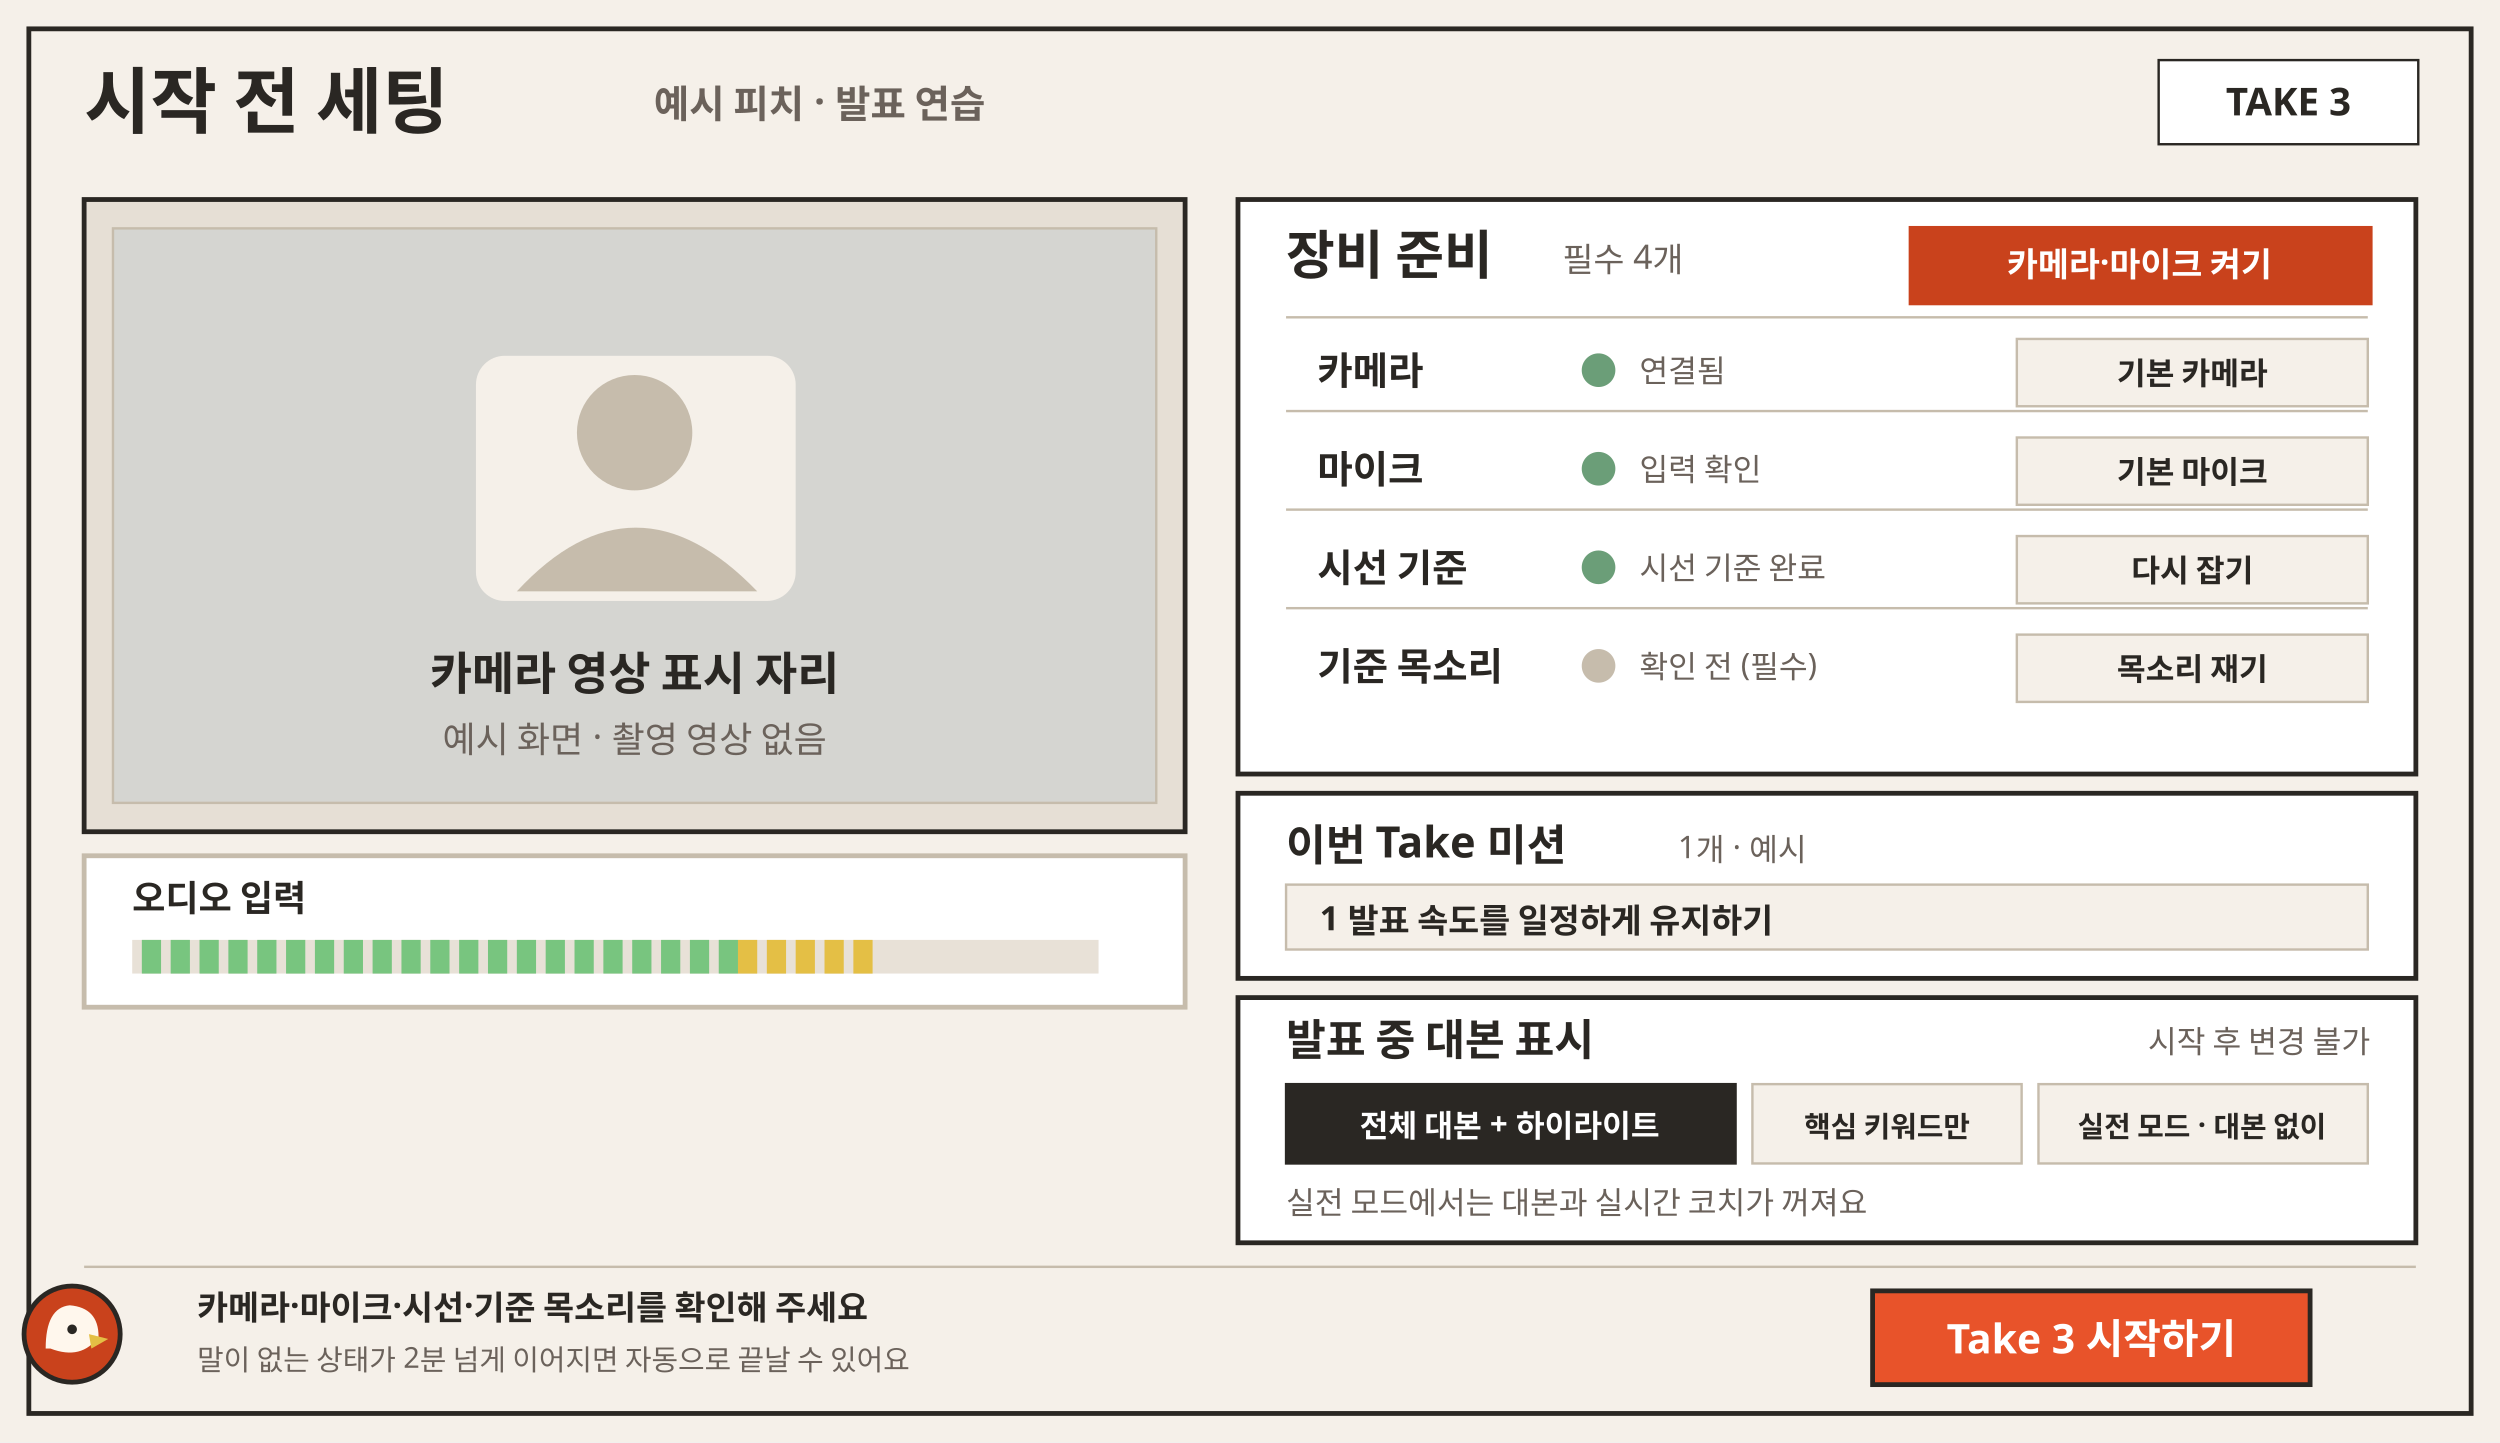
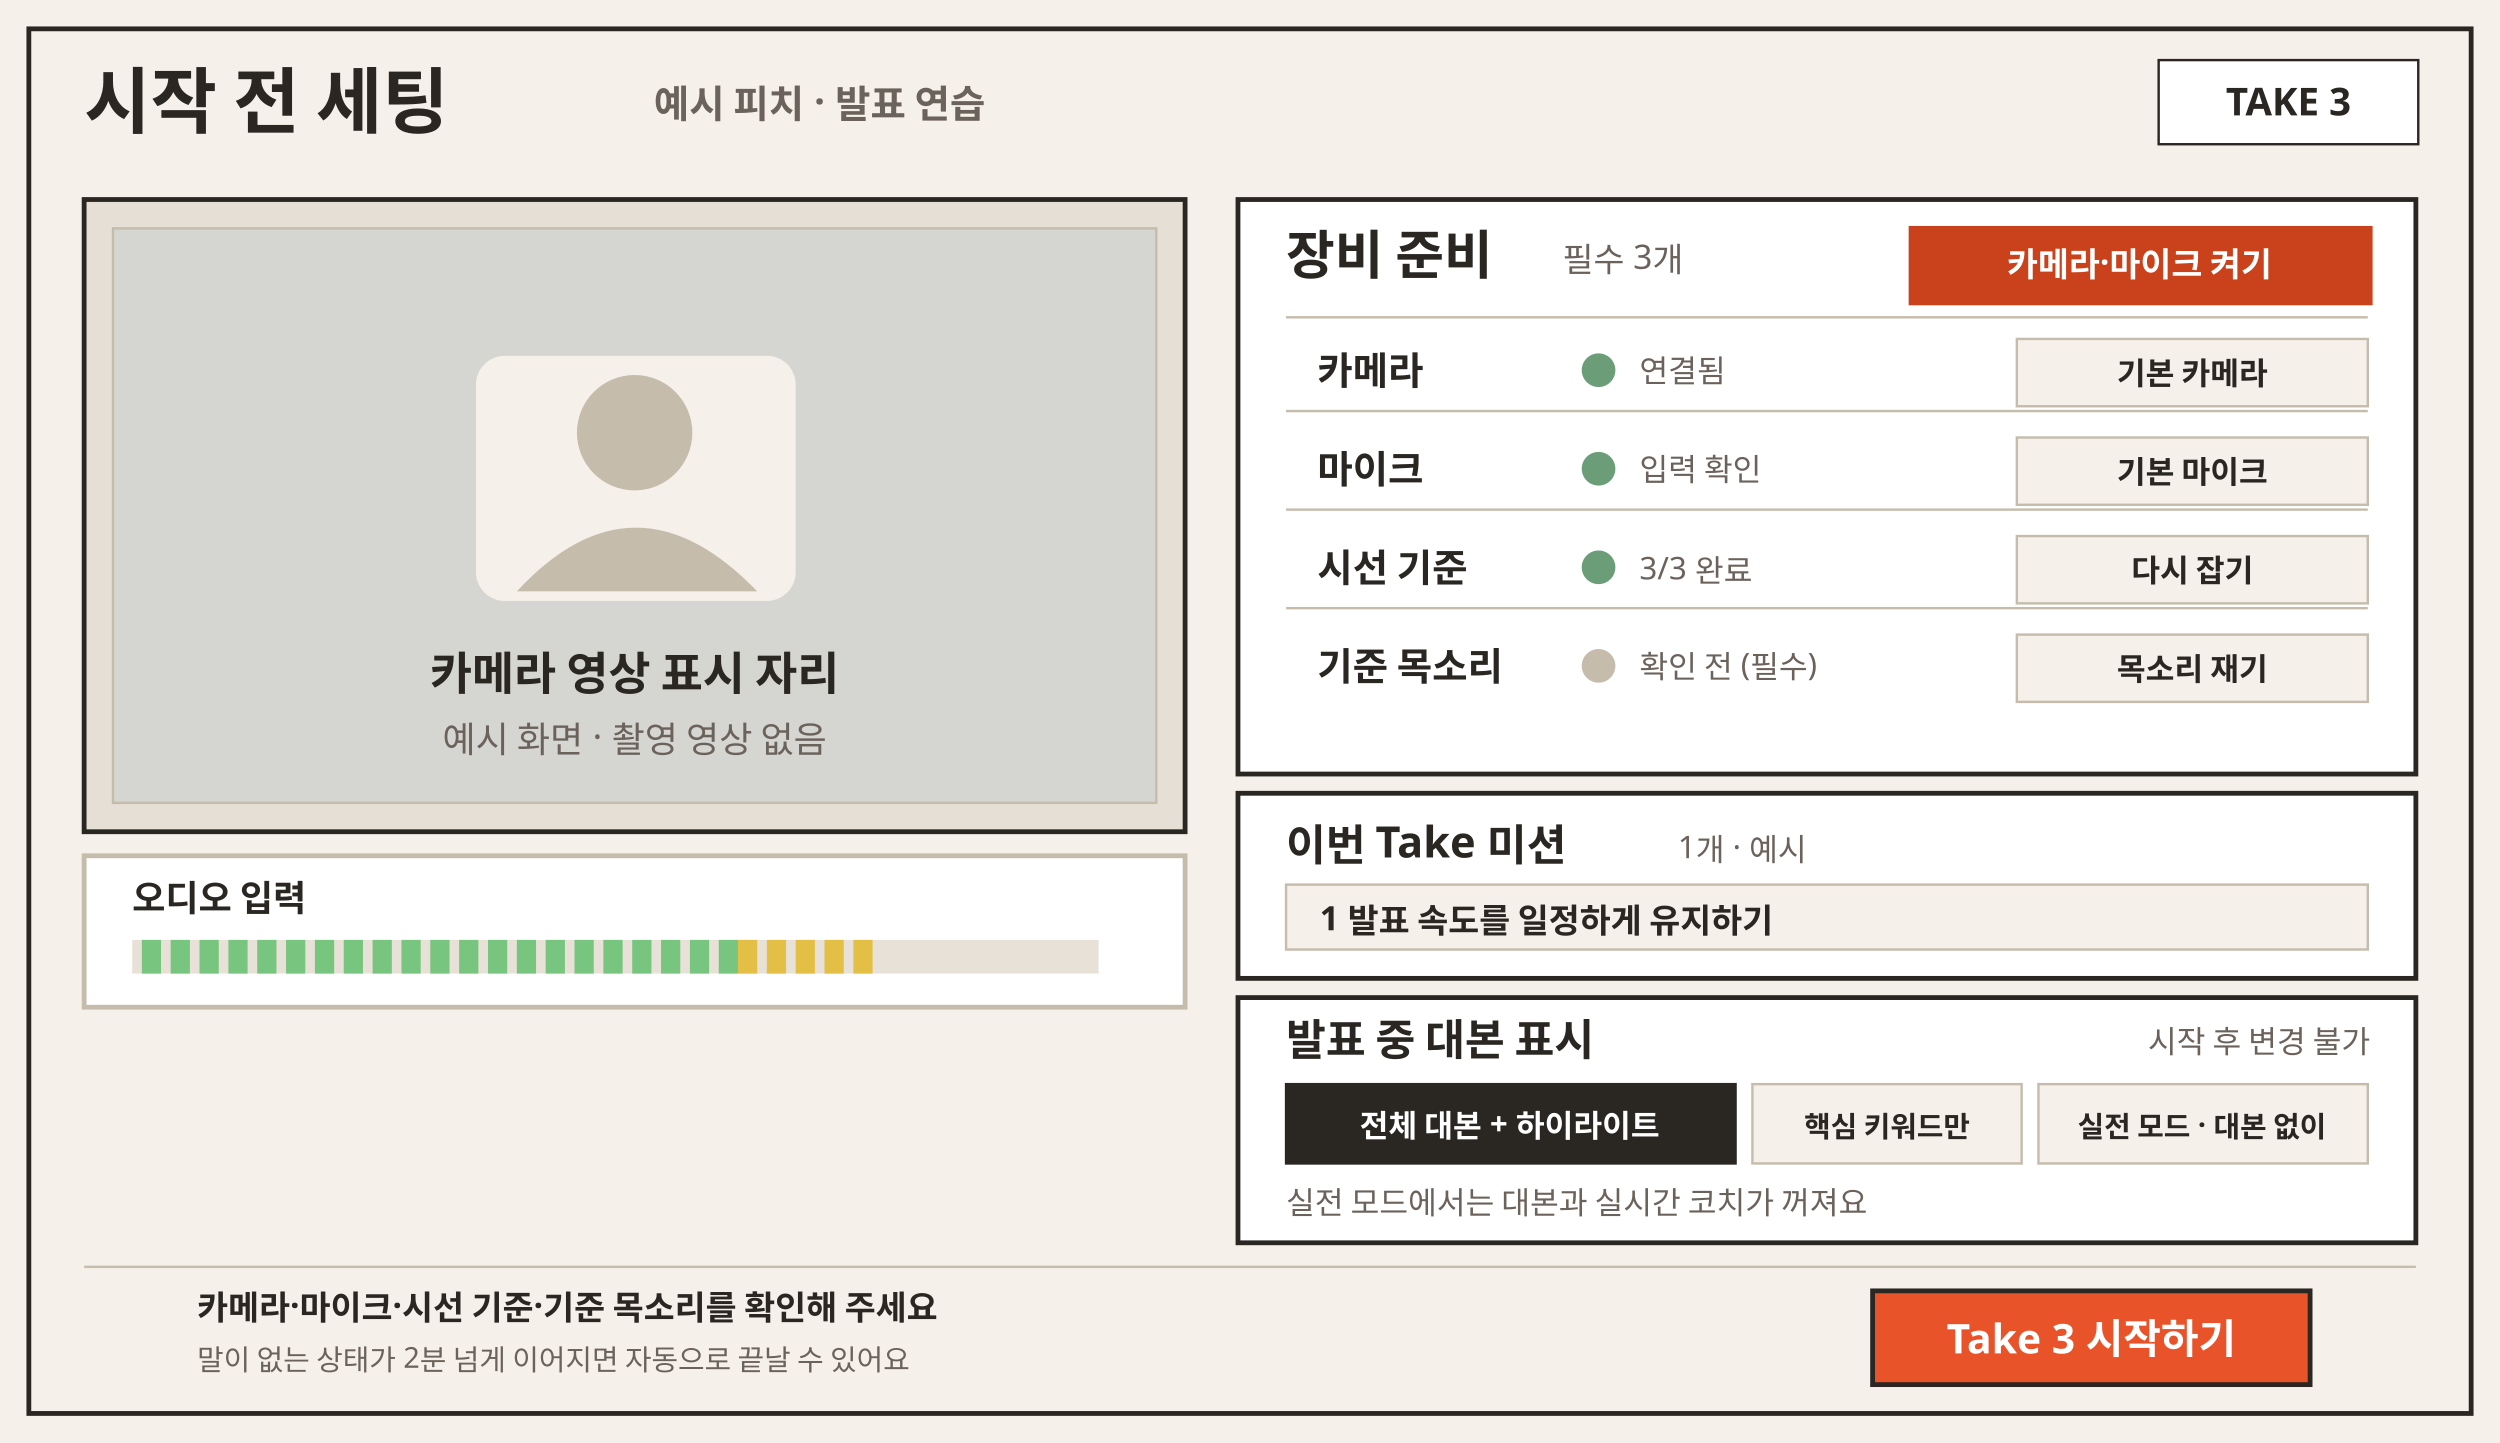
<svg xmlns="http://www.w3.org/2000/svg" width="1040" height="600" viewBox="0 0 1040 600" role="img" aria-labelledby="device-title device-desc">
  <g font-family="Pretendard, Noto Sans KR, Malgun Gothic, sans-serif">
    <rect x="0" y="0" width="1040" height="600" rx="0" fill="#f5f0e9" stroke="none" stroke-width="1" />
    <rect x="12" y="12" width="1016" height="576" rx="0" fill="#f5f0e9" stroke="#2a2723" stroke-width="2" />
    <text x="35" y="53" font-size="30" fill="#2a2723" font-weight="800" text-anchor="start">시작 전 세팅</text>
    <text x="272" y="49" font-size="16" fill="#6b625b" font-weight="600" text-anchor="start">예시 피치 · 발표 연습</text>
    <rect x="898" y="25" width="108" height="35" rx="0" fill="#fff" stroke="#2a2723" stroke-width="1" />
    <text x="952" y="48" font-size="16" fill="#2a2723" font-weight="800" text-anchor="middle">TAKE 3</text>
    <rect x="35" y="83" width="458" height="263" rx="0" fill="#e6dfd5" stroke="#2a2723" stroke-width="2" />
    <rect x="47" y="95" width="434" height="239" rx="0" fill="#d5d5d1" stroke="#c6bcac" stroke-width="1" />
    <rect x="198" y="148" width="133" height="102" rx="12" fill="#f5f0e9" stroke="none" stroke-width="0" />
    <circle cx="264" cy="180" r="24" fill="#c6bcac" stroke="none" stroke-width="0" />
    <path d="M215 246 Q264 193 315 246" fill="#c6bcac" />
    <text x="264" y="287" font-size="19" fill="#2a2723" font-weight="700" text-anchor="middle">카메라 영상 표시 자리</text>
    <text x="264" y="313" font-size="15" fill="#6b625b" font-weight="500" text-anchor="middle">예시 화면 · 촬영 영상 없음</text>
    <rect x="35" y="356" width="458" height="63" rx="0" fill="#ffffff" stroke="#c6bcac" stroke-width="2" />
    <text x="55" y="379" font-size="15" fill="#2a2723" font-weight="700" text-anchor="start">오디오 입력</text>
    <rect x="55" y="391" width="402" height="14" rx="0" fill="#e8e1d7" stroke="none" stroke-width="1" />
    <line x1="59" y1="398" x2="307" y2="398" stroke="#78c57f" stroke-width="14" stroke-dasharray="8 4" />
    <line x1="307" y1="398" x2="365" y2="398" stroke="#e4bf45" stroke-width="14" stroke-dasharray="8 4" />
    <rect x="515" y="83" width="490" height="239" rx="0" fill="#fff" stroke="#2a2723" stroke-width="2" />
    <text x="535" y="114" font-size="22" fill="#2a2723" font-weight="800" text-anchor="start">장비 준비</text>
-     <text x="650" y="113" font-size="14" fill="#6b625b" font-weight="500" text-anchor="start">필수 4개</text>
+     <text x="650" y="113" font-size="14" fill="#6b625b" font-weight="500" text-anchor="start">필수 3개</text>
    <rect x="794" y="94" width="193" height="33" rx="0" fill="#c9421c" stroke="none" stroke-width="1" />
    <text x="890" y="115" font-size="14" fill="#fff" font-weight="700" text-anchor="middle">카메라·마이크 켜기</text>
    <line x1="535" y1="132" x2="985" y2="132" stroke="#c6bcac" stroke-width="1" />
    <text x="548" y="160" font-size="16" fill="#2a2723" font-weight="700" text-anchor="start">카메라</text>
    <circle cx="665" cy="154" r="7" fill="#6b9e78" stroke="none" stroke-width="0" />
    <text x="682" y="159" font-size="13" fill="#6b625b" font-weight="500" text-anchor="start">연결됨</text>
    <rect x="839" y="141" width="146" height="28" rx="0" fill="#f5f0e9" stroke="#c6bcac" stroke-width="1" />
    <text x="912" y="160" font-size="13" fill="#2a2723" font-weight="600" text-anchor="middle">기본 카메라</text>
    <line x1="535" y1="171" x2="985" y2="171" stroke="#c6bcac" stroke-width="1" />
    <text x="548" y="201" font-size="16" fill="#2a2723" font-weight="700" text-anchor="start">마이크</text>
    <circle cx="665" cy="195" r="7" fill="#6b9e78" stroke="none" stroke-width="0" />
    <text x="682" y="200" font-size="13" fill="#6b625b" font-weight="500" text-anchor="start">입력 확인</text>
    <rect x="839" y="182" width="146" height="28" rx="0" fill="#f5f0e9" stroke="#c6bcac" stroke-width="1" />
    <text x="912" y="201" font-size="13" fill="#2a2723" font-weight="600" text-anchor="middle">기본 마이크</text>
    <line x1="535" y1="212" x2="985" y2="212" stroke="#c6bcac" stroke-width="1" />
    <text x="548" y="242" font-size="16" fill="#2a2723" font-weight="700" text-anchor="start">시선 기준</text>
    <circle cx="665" cy="236" r="7" fill="#6b9e78" stroke="none" stroke-width="0" />
-     <text x="682" y="241" font-size="13" fill="#6b625b" font-weight="500" text-anchor="start">시선 기준 완료</text>
+     <text x="682" y="241" font-size="13" fill="#6b625b" font-weight="500" text-anchor="start">3/3 완료</text>
    <rect x="839" y="223" width="146" height="28" rx="0" fill="#f5f0e9" stroke="#c6bcac" stroke-width="1" />
    <text x="912" y="242" font-size="13" fill="#2a2723" font-weight="600" text-anchor="middle">다시 잡기</text>
    <line x1="535" y1="253" x2="985" y2="253" stroke="#c6bcac" stroke-width="1" />
    <text x="548" y="283" font-size="16" fill="#2a2723" font-weight="700" text-anchor="start">기준 목소리</text>
    <circle cx="665" cy="277" r="7" fill="#c6bcac" stroke="none" stroke-width="0" />
    <text x="682" y="282" font-size="13" fill="#6b625b" font-weight="500" text-anchor="start">확인 전 (필수)</text>
    <rect x="839" y="264" width="146" height="28" rx="0" fill="#f5f0e9" stroke="#c6bcac" stroke-width="1" />
    <text x="912" y="283" font-size="13" fill="#2a2723" font-weight="600" text-anchor="middle">목소리 재기</text>
    <rect x="515" y="330" width="490" height="77" rx="0" fill="#fff" stroke="#2a2723" stroke-width="2" />
    <text x="535" y="358" font-size="18" fill="#2a2723" font-weight="800" text-anchor="start">이번 Take 미션</text>
    <text x="698" y="357" font-size="13" fill="#6b625b" font-weight="500" text-anchor="start">1개 · 예시</text>
    <rect x="535" y="368" width="450" height="27" rx="0" fill="#f5f0e9" stroke="#c6bcac" stroke-width="1" />
    <text x="549" y="387" font-size="14" fill="#2a2723" font-weight="600" text-anchor="start">1   발표 속도를 일정하게 유지하기</text>
    <rect x="515" y="415" width="490" height="102" rx="0" fill="#fff" stroke="#2a2723" stroke-width="2" />
    <text x="535" y="439" font-size="18" fill="#2a2723" font-weight="800" text-anchor="start">발표 중 대본 표시</text>
    <text x="986" y="438" font-size="13" fill="#6b625b" font-weight="500" text-anchor="end">시작 후 변경 불가</text>
    <rect x="535" y="451" width="187" height="33" rx="0" fill="#2a2723" stroke="#2a2723" stroke-width="1" />
    <text x="628" y="473" font-size="13" fill="#fff" font-weight="700" text-anchor="middle">전체 대본 + 하이라이트</text>
    <rect x="729" y="451" width="112" height="33" rx="0" fill="#f5f0e9" stroke="#c6bcac" stroke-width="1" />
    <text x="785" y="473" font-size="12" fill="#2a2723" font-weight="600" text-anchor="middle">핵심 키워드만</text>
    <rect x="848" y="451" width="137" height="33" rx="0" fill="#f5f0e9" stroke="#c6bcac" stroke-width="1" />
    <text x="916" y="473" font-size="12" fill="#2a2723" font-weight="600" text-anchor="middle">실전 모드 · 대본 없이</text>
    <text x="535" y="505" font-size="13" fill="#6b625b" font-weight="500" text-anchor="start">실전 모드에서는 대본과 실시간 코치가 꺼져요</text>
    <line x1="35" y1="527" x2="1005" y2="527" stroke="#c6bcac" stroke-width="1" />
-     <text x="82" y="549" font-size="14" fill="#2a2723" font-weight="600" text-anchor="start">카메라·마이크·시선·기준 목소리를 확인해 주세요</text>
+     <text x="82" y="549" font-size="14" fill="#2a2723" font-weight="600" text-anchor="start">카메라·마이크·시선 기준·기준 목소리를 확인해 주세요</text>
    <text x="82" y="570" font-size="12" fill="#6b625b" font-weight="500" text-anchor="start">말이 없는 상태가 2분 넘게 이어지면 자동으로 끝날 수 있어요</text>
    <rect x="779" y="537" width="182" height="39" rx="0" fill="#e8532a" stroke="#2a2723" stroke-width="2" />
    <text x="870" y="563" font-size="17" fill="#fff" font-weight="700" text-anchor="middle">Take 3 시작하기</text>
-     <g aria-label="왼쪽 아래 채팅 에이전트 런처를 나타낸 단순화한 기호">
-       <g transform="translate(-960 0)">
-         <circle cx="990" cy="555" r="20" fill="#c9421c" stroke="#2a2723" stroke-width="2" />
-         <path d="M979 561 Q979 544 989 543 Q1001 544 1001 556 Q994 566 981 561" fill="#fff7ed" />
-         <circle cx="990" cy="553" r="2" fill="#2a2723" stroke="none" stroke-width="0" />
-         <path d="M997 555 L1005 557 L998 561" fill="#e4bf45" />
-       </g>
-     </g>
  </g>
</svg>
